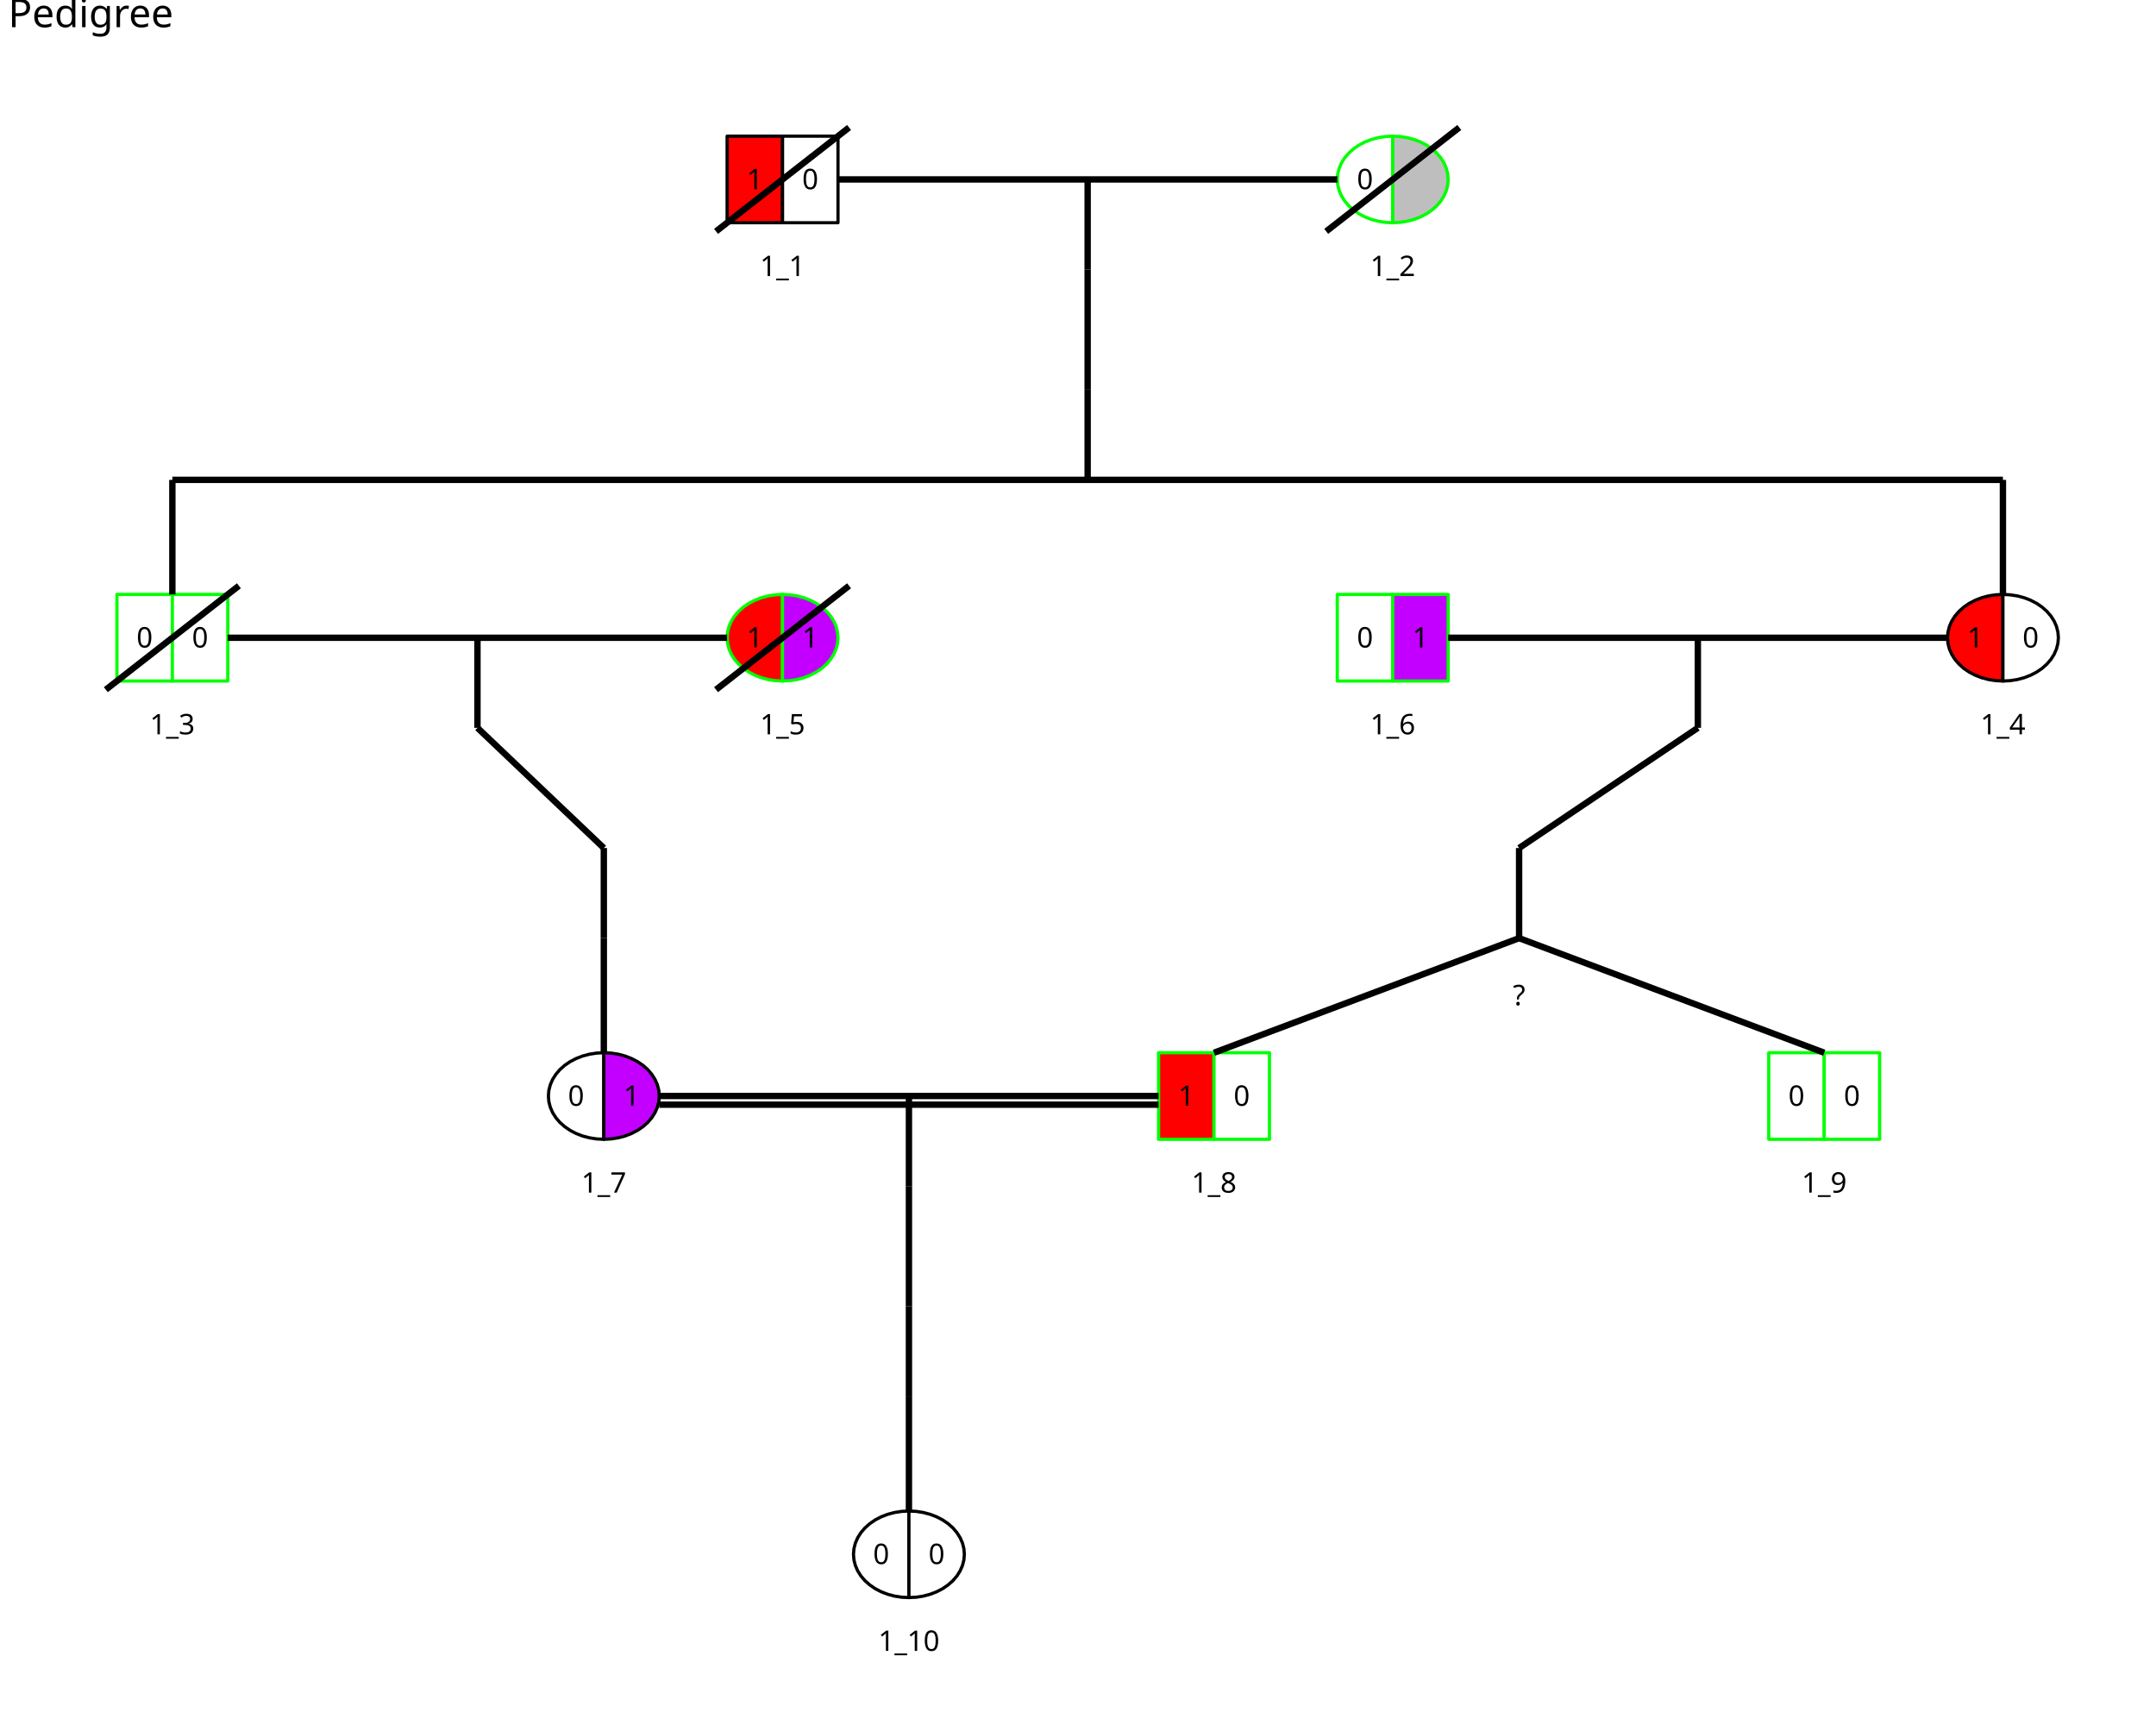
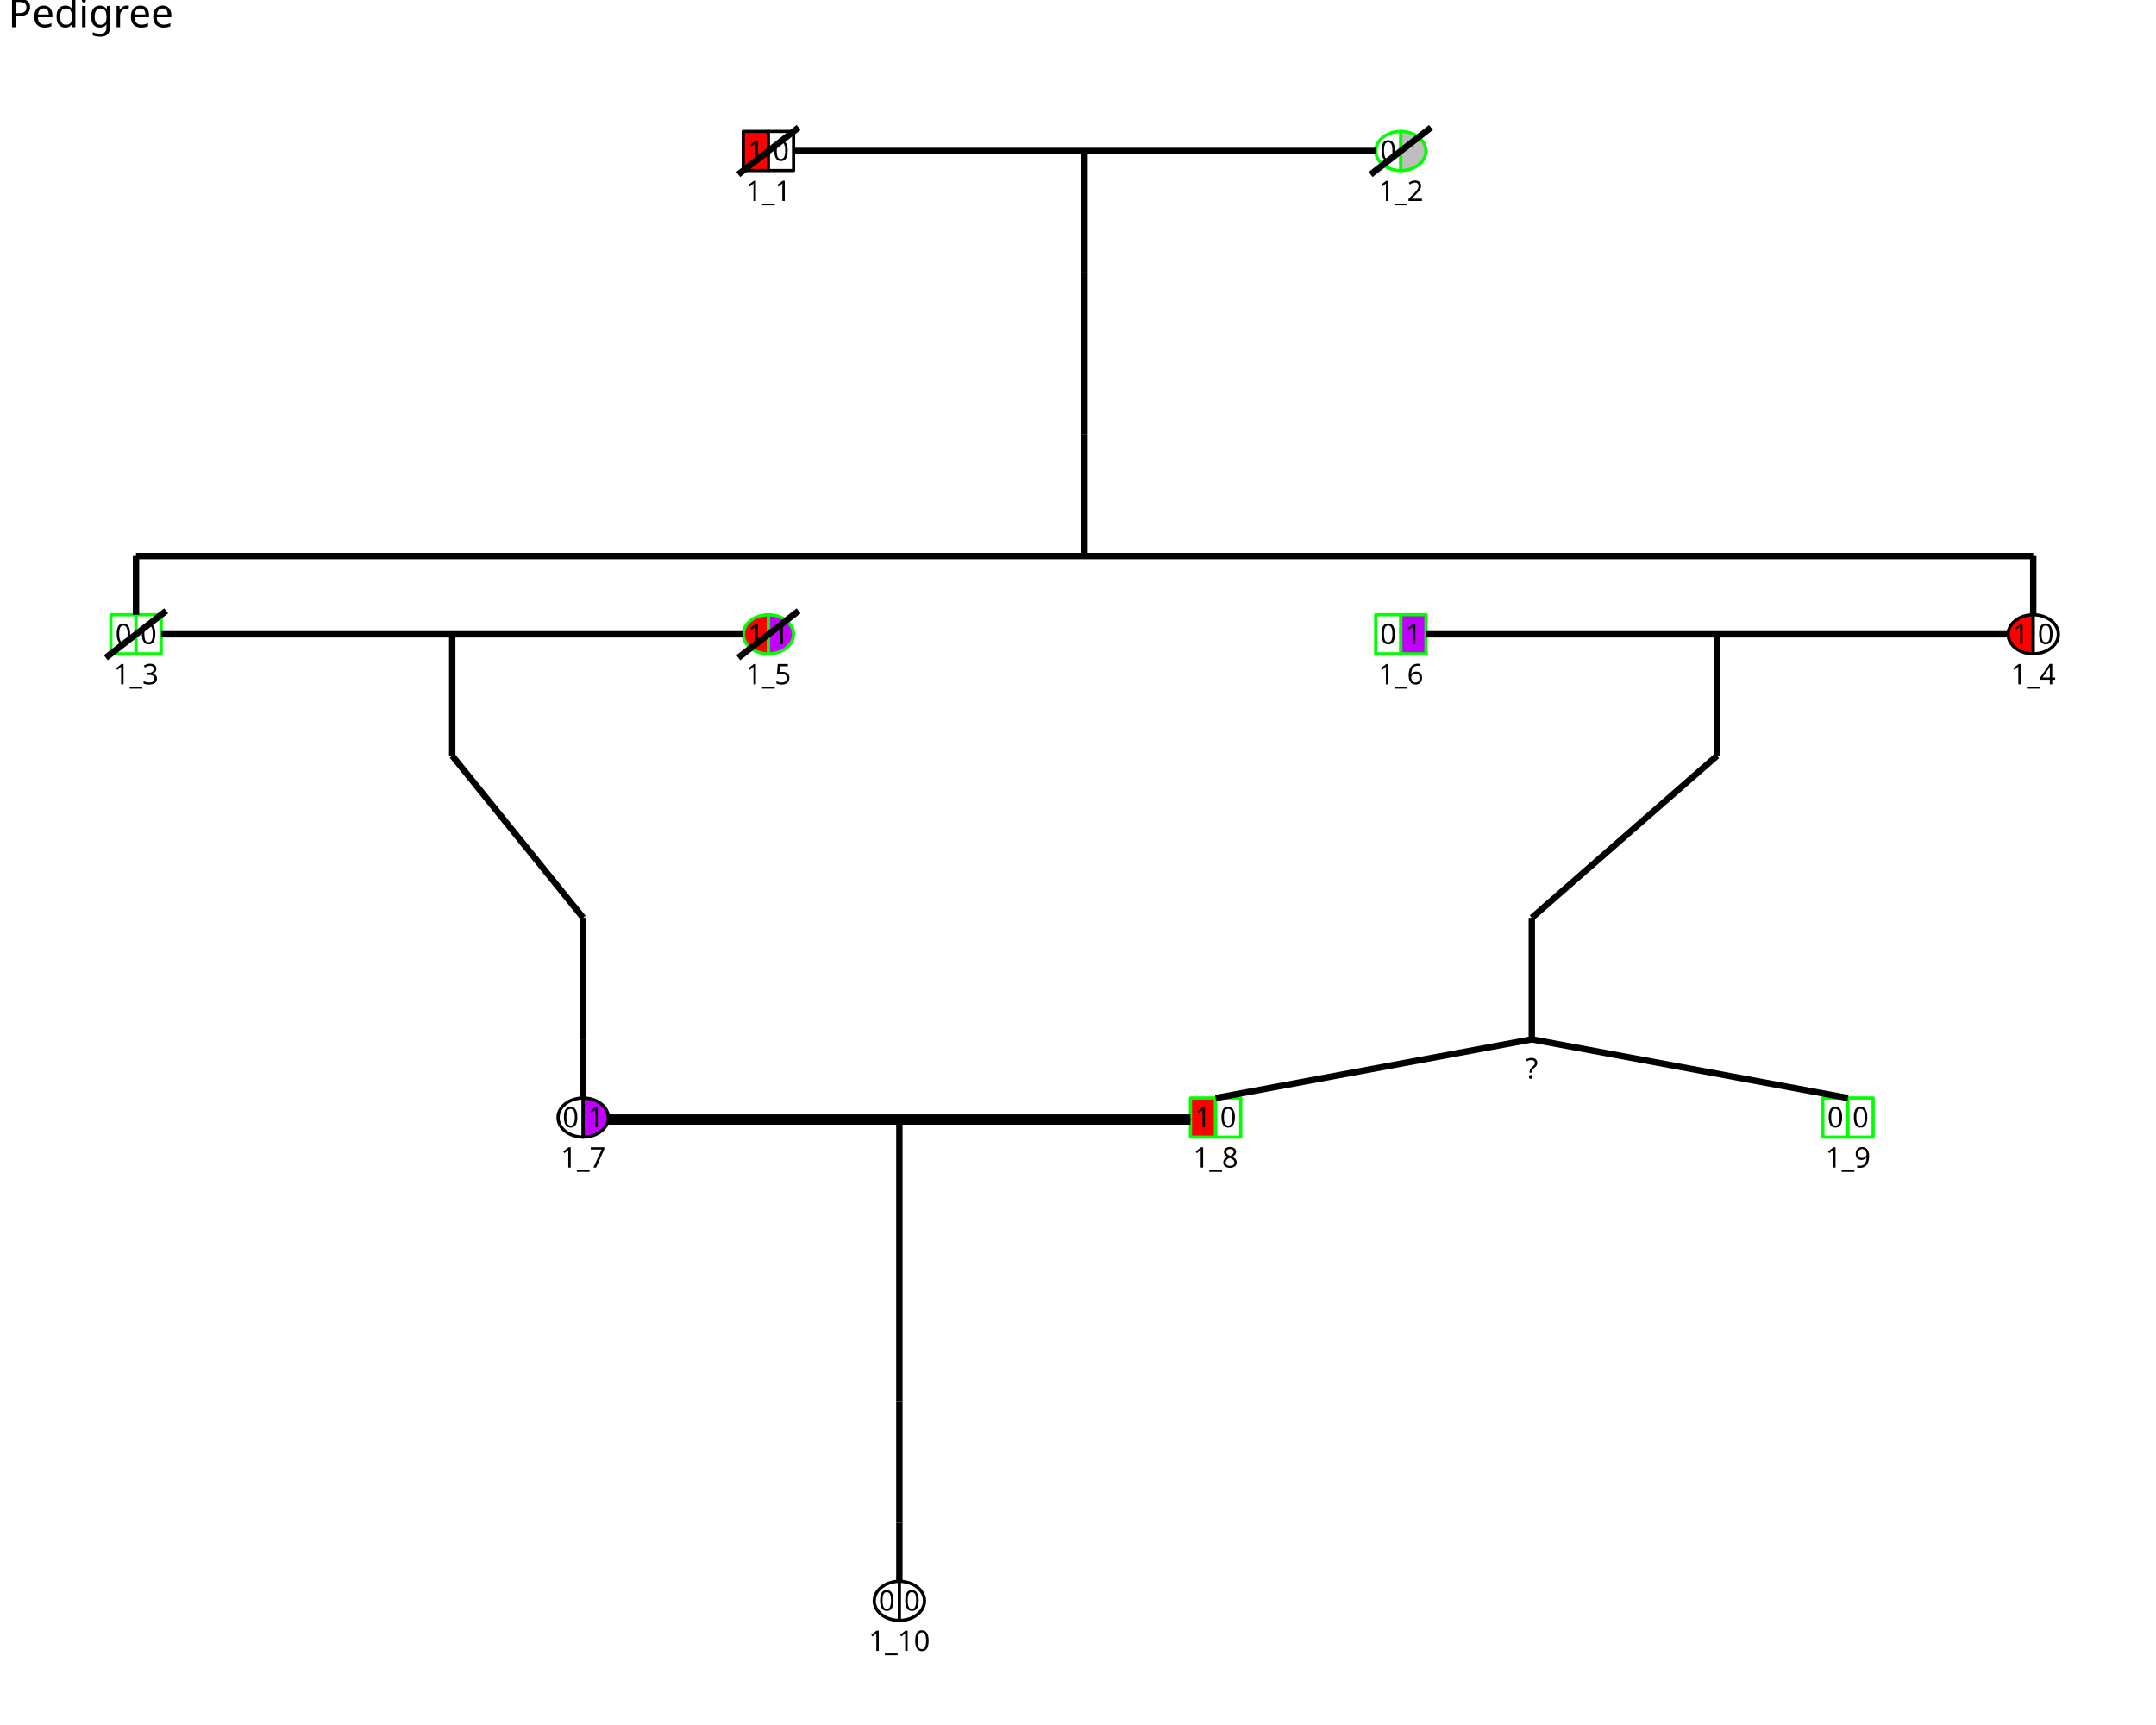
<svg xmlns="http://www.w3.org/2000/svg" class="svglite" data-engine-version="2.0" width="720.00pt" height="576.00pt" viewBox="0 0 720.00 576.00">
  <defs>
    <style type="text/css">
    .svglite line, .svglite polyline, .svglite polygon, .svglite path, .svglite rect, .svglite circle {
      fill: none;
      stroke: #000000;
      stroke-linecap: round;
      stroke-linejoin: round;
      stroke-miterlimit: 10.00;
    }
  </style>
  </defs>
  <rect width="100%" height="100%" style="stroke: none; fill: #FFFFFF;" />
  <defs>
    <clipPath id="cpMC4wMHw3MjAuMDB8MC4wMHw1NzYuMDA=">
      <rect x="0.00" y="0.00" width="720.00" height="576.00" />
    </clipPath>
  </defs>
  <g clip-path="url(#cpMC4wMHw3MjAuMDB8MC4wMHw1NzYuMDA=)">
    <rect x="0.00" y="0.00" width="720.00" height="576.00" style="stroke-width: 1.07; stroke: #FFFFFF; fill: #FFFFFF;" />
  </g>
  <defs>
    <clipPath id="cpMi43NHw3MjAuMDB8MTcuMzB8NTczLjI2">
      <rect x="2.74" y="17.30" width="717.26" height="555.96" />
    </clipPath>
  </defs>
  <g clip-path="url(#cpMi43NHw3MjAuMDB8MTcuMzB8NTczLjI2)">
    <rect x="2.74" y="17.30" width="717.26" height="555.96" style="stroke-width: 1.07; stroke: none;" />
-     <polygon points="261.33,59.92 261.33,45.47 242.82,45.47 242.82,74.37 261.33,74.37 " style="stroke-width: 1.07; stroke-linecap: butt; fill: #FF0000;" />
-     <polygon points="57.56,212.95 57.56,198.49 39.05,198.49 39.05,227.40 57.56,227.40 " style="stroke-width: 1.07; stroke: #00FF00; stroke-linecap: butt; fill: #FFFFFF;" />
-     <polygon points="201.65,365.97 201.65,351.52 199.23,351.64 196.86,352.01 194.56,352.62 192.39,353.46 190.38,354.51 188.56,355.75 186.96,357.17 185.62,358.75 184.54,360.44 183.77,362.23 183.29,364.09 183.14,365.97 183.29,367.86 183.77,369.71 184.54,371.50 185.62,373.20 186.96,374.77 188.56,376.19 190.38,377.44 192.39,378.49 194.56,379.33 196.86,379.93 199.23,380.30 201.65,380.43 " style="stroke-width: 1.07; stroke-linecap: butt; fill: #FFFFFF;" />
-     <polygon points="303.54,519.00 303.54,504.55 301.12,504.67 298.75,505.04 296.45,505.65 294.28,506.48 292.27,507.53 290.45,508.78 288.85,510.20 287.50,511.77 286.43,513.47 285.65,515.26 285.18,517.11 285.02,519.00 285.18,520.89 285.65,522.74 286.43,524.53 287.50,526.23 288.85,527.80 290.45,529.22 292.27,530.47 294.28,531.52 296.45,532.35 298.75,532.96 301.12,533.33 303.54,533.45 " style="stroke-width: 1.07; stroke-linecap: butt; fill: #FFFFFF;" />
-     <polygon points="465.11,59.92 465.11,45.47 462.69,45.59 460.32,45.96 458.02,46.57 455.85,47.40 453.84,48.45 452.02,49.70 450.42,51.12 449.07,52.69 448.00,54.39 447.23,56.18 446.75,58.03 446.59,59.92 446.75,61.81 447.23,63.66 448.00,65.45 449.07,67.15 450.42,68.72 452.02,70.14 453.84,71.39 455.85,72.44 458.02,73.27 460.32,73.88 462.69,74.25 465.11,74.37 " style="stroke-width: 1.07; stroke: #00FF00; stroke-linecap: butt; fill: #FFFFFF;" />
-     <polygon points="261.33,212.95 261.33,198.49 258.92,198.62 256.54,198.98 254.25,199.59 252.08,200.43 250.06,201.48 248.24,202.73 246.65,204.15 245.30,205.72 244.23,207.41 243.45,209.20 242.98,211.06 242.82,212.95 242.98,214.83 243.45,216.69 244.23,218.48 245.30,220.17 246.65,221.74 248.24,223.17 250.06,224.41 252.08,225.46 254.25,226.30 256.54,226.91 258.92,227.28 261.33,227.40 " style="stroke-width: 1.07; stroke: #00FF00; stroke-linecap: butt; fill: #FF0000;" />
-     <polygon points="405.42,365.97 405.42,351.52 386.91,351.52 386.91,380.43 405.42,380.43 " style="stroke-width: 1.07; stroke: #00FF00; stroke-linecap: butt; fill: #FF0000;" />
-     <polygon points="465.11,212.95 465.11,198.49 446.59,198.49 446.59,227.40 465.11,227.40 " style="stroke-width: 1.07; stroke: #00FF00; stroke-linecap: butt; fill: #FFFFFF;" />
-     <polygon points="609.20,365.97 609.20,351.52 590.68,351.52 590.68,380.43 609.20,380.43 " style="stroke-width: 1.07; stroke: #00FF00; stroke-linecap: butt; fill: #FFFFFF;" />
-     <polygon points="668.88,212.95 668.88,198.49 666.47,198.62 664.09,198.98 661.80,199.59 659.63,200.43 657.61,201.48 655.79,202.73 654.20,204.15 652.85,205.72 651.78,207.41 651.00,209.20 650.53,211.06 650.37,212.95 650.53,214.83 651.00,216.69 651.78,218.48 652.85,220.17 654.20,221.74 655.79,223.17 657.61,224.41 659.63,225.46 661.80,226.30 664.09,226.91 666.47,227.28 668.88,227.40 " style="stroke-width: 1.07; stroke-linecap: butt; fill: #FF0000;" />
-     <polygon points="261.33,59.92 261.33,74.37 279.85,74.37 279.85,45.47 261.33,45.47 " style="stroke-width: 1.07; stroke-linecap: butt; fill: #FFFFFF;" />
-     <polygon points="57.56,212.95 57.56,227.40 76.07,227.40 76.07,198.49 57.56,198.49 " style="stroke-width: 1.07; stroke: #00FF00; stroke-linecap: butt; fill: #FFFFFF;" />
-     <polygon points="201.65,365.97 201.65,380.43 204.07,380.30 206.44,379.93 208.73,379.33 210.91,378.49 212.92,377.44 214.74,376.19 216.34,374.77 217.68,373.20 218.75,371.50 219.53,369.71 220.01,367.86 220.16,365.97 220.01,364.09 219.53,362.23 218.75,360.44 217.68,358.75 216.34,357.17 214.74,355.75 212.92,354.51 210.91,353.46 208.73,352.62 206.44,352.01 204.07,351.64 201.65,351.52 " style="stroke-width: 1.07; stroke-linecap: butt; fill: #C300FF;" />
-     <polygon points="303.54,519.00 303.54,533.45 305.95,533.33 308.33,532.96 310.62,532.35 312.79,531.52 314.81,530.47 316.63,529.22 318.23,527.80 319.57,526.23 320.64,524.53 321.42,522.74 321.89,520.89 322.05,519.00 321.89,517.11 321.42,515.26 320.64,513.47 319.57,511.77 318.23,510.20 316.63,508.78 314.81,507.53 312.79,506.48 310.62,505.65 308.33,505.04 305.95,504.67 303.54,504.55 " style="stroke-width: 1.07; stroke-linecap: butt; fill: #FFFFFF;" />
-     <polygon points="465.11,59.92 465.11,74.37 467.53,74.25 469.90,73.88 472.19,73.27 474.37,72.44 476.38,71.39 478.20,70.14 479.80,68.72 481.14,67.15 482.21,65.45 482.99,63.66 483.46,61.81 483.62,59.92 483.46,58.03 482.99,56.18 482.21,54.39 481.14,52.69 479.80,51.12 478.20,49.70 476.38,48.45 474.37,47.40 472.19,46.57 469.90,45.96 467.53,45.59 465.11,45.47 " style="stroke-width: 1.07; stroke: #00FF00; stroke-linecap: butt; fill: #BEBEBE;" />
-     <polygon points="261.33,212.95 261.33,227.40 263.75,227.28 266.13,226.91 268.42,226.30 270.59,225.46 272.60,224.41 274.43,223.17 276.02,221.74 277.37,220.17 278.44,218.48 279.22,216.69 279.69,214.83 279.85,212.95 279.69,211.06 279.22,209.20 278.44,207.41 277.37,205.72 276.02,204.15 274.43,202.73 272.60,201.48 270.59,200.43 268.42,199.59 266.13,198.98 263.75,198.62 261.33,198.49 " style="stroke-width: 1.07; stroke: #00FF00; stroke-linecap: butt; fill: #C300FF;" />
-     <polygon points="405.42,365.97 405.42,380.43 423.94,380.43 423.94,351.52 405.42,351.52 " style="stroke-width: 1.07; stroke: #00FF00; stroke-linecap: butt; fill: #FFFFFF;" />
-     <polygon points="465.11,212.95 465.11,227.40 483.62,227.40 483.62,198.49 465.11,198.49 " style="stroke-width: 1.07; stroke: #00FF00; stroke-linecap: butt; fill: #C300FF;" />
-     <polygon points="609.20,365.97 609.20,380.43 627.71,380.43 627.71,351.52 609.20,351.52 " style="stroke-width: 1.07; stroke: #00FF00; stroke-linecap: butt; fill: #FFFFFF;" />
-     <polygon points="668.88,212.95 668.88,227.40 671.30,227.28 673.67,226.91 675.97,226.30 678.14,225.46 680.15,224.41 681.97,223.17 683.57,221.74 684.92,220.17 685.99,218.48 686.77,216.69 687.24,214.83 687.40,212.95 687.24,211.06 686.77,209.20 685.99,207.41 684.92,205.72 683.57,204.15 681.97,202.73 680.15,201.48 678.14,200.43 675.97,199.59 673.67,198.98 671.30,198.62 668.88,198.49 " style="stroke-width: 1.07; stroke-linecap: butt; fill: #FFFFFF;" />
-     <text x="252.08" y="63.18" text-anchor="middle" style="font-size: 9.48px; font-family: sans;" textLength="5.28px" lengthAdjust="spacingAndGlyphs">1</text>
-     <text x="48.30" y="216.21" text-anchor="middle" style="font-size: 9.48px; font-family: sans;" textLength="5.28px" lengthAdjust="spacingAndGlyphs">0</text>
-     <text x="192.39" y="369.24" text-anchor="middle" style="font-size: 9.48px; font-family: sans;" textLength="5.28px" lengthAdjust="spacingAndGlyphs">0</text>
-     <text x="294.28" y="522.26" text-anchor="middle" style="font-size: 9.48px; font-family: sans;" textLength="5.28px" lengthAdjust="spacingAndGlyphs">0</text>
-     <text x="455.85" y="63.18" text-anchor="middle" style="font-size: 9.48px; font-family: sans;" textLength="5.28px" lengthAdjust="spacingAndGlyphs">0</text>
-     <text x="252.08" y="216.21" text-anchor="middle" style="font-size: 9.48px; font-family: sans;" textLength="5.28px" lengthAdjust="spacingAndGlyphs">1</text>
-     <text x="396.17" y="369.24" text-anchor="middle" style="font-size: 9.48px; font-family: sans;" textLength="5.28px" lengthAdjust="spacingAndGlyphs">1</text>
-     <text x="455.85" y="216.21" text-anchor="middle" style="font-size: 9.48px; font-family: sans;" textLength="5.28px" lengthAdjust="spacingAndGlyphs">0</text>
-     <text x="599.94" y="369.24" text-anchor="middle" style="font-size: 9.48px; font-family: sans;" textLength="5.28px" lengthAdjust="spacingAndGlyphs">0</text>
-     <text x="659.63" y="216.21" text-anchor="middle" style="font-size: 9.48px; font-family: sans;" textLength="5.28px" lengthAdjust="spacingAndGlyphs">1</text>
-     <text x="270.59" y="63.18" text-anchor="middle" style="font-size: 9.48px; font-family: sans;" textLength="5.28px" lengthAdjust="spacingAndGlyphs">0</text>
-     <text x="66.82" y="216.21" text-anchor="middle" style="font-size: 9.48px; font-family: sans;" textLength="5.28px" lengthAdjust="spacingAndGlyphs">0</text>
-     <text x="210.91" y="369.24" text-anchor="middle" style="font-size: 9.48px; font-family: sans;" textLength="5.28px" lengthAdjust="spacingAndGlyphs">1</text>
-     <text x="312.79" y="522.26" text-anchor="middle" style="font-size: 9.48px; font-family: sans;" textLength="5.28px" lengthAdjust="spacingAndGlyphs">0</text>
-     <text x="270.59" y="216.21" text-anchor="middle" style="font-size: 9.48px; font-family: sans;" textLength="5.28px" lengthAdjust="spacingAndGlyphs">1</text>
-     <text x="414.68" y="369.24" text-anchor="middle" style="font-size: 9.48px; font-family: sans;" textLength="5.28px" lengthAdjust="spacingAndGlyphs">0</text>
-     <text x="474.37" y="216.21" text-anchor="middle" style="font-size: 9.48px; font-family: sans;" textLength="5.28px" lengthAdjust="spacingAndGlyphs">1</text>
-     <text x="618.46" y="369.24" text-anchor="middle" style="font-size: 9.48px; font-family: sans;" textLength="5.28px" lengthAdjust="spacingAndGlyphs">0</text>
-     <text x="678.14" y="216.21" text-anchor="middle" style="font-size: 9.48px; font-family: sans;" textLength="5.28px" lengthAdjust="spacingAndGlyphs">0</text>
-     <text x="261.33" y="92.17" text-anchor="middle" style="font-size: 9.48px; font-family: sans;" textLength="15.83px" lengthAdjust="spacingAndGlyphs">1_1</text>
-     <text x="57.56" y="245.20" text-anchor="middle" style="font-size: 9.48px; font-family: sans;" textLength="15.83px" lengthAdjust="spacingAndGlyphs">1_3</text>
-     <text x="201.65" y="398.23" text-anchor="middle" style="font-size: 9.48px; font-family: sans;" textLength="15.83px" lengthAdjust="spacingAndGlyphs">1_7</text>
-     <text x="303.54" y="551.25" text-anchor="middle" style="font-size: 9.48px; font-family: sans;" textLength="21.10px" lengthAdjust="spacingAndGlyphs">1_10</text>
-     <text x="465.11" y="92.17" text-anchor="middle" style="font-size: 9.48px; font-family: sans;" textLength="15.83px" lengthAdjust="spacingAndGlyphs">1_2</text>
-     <text x="261.33" y="245.20" text-anchor="middle" style="font-size: 9.48px; font-family: sans;" textLength="15.83px" lengthAdjust="spacingAndGlyphs">1_5</text>
-     <text x="405.42" y="398.23" text-anchor="middle" style="font-size: 9.48px; font-family: sans;" textLength="15.83px" lengthAdjust="spacingAndGlyphs">1_8</text>
-     <text x="465.11" y="245.20" text-anchor="middle" style="font-size: 9.48px; font-family: sans;" textLength="15.83px" lengthAdjust="spacingAndGlyphs">1_6</text>
-     <text x="609.20" y="398.23" text-anchor="middle" style="font-size: 9.48px; font-family: sans;" textLength="15.83px" lengthAdjust="spacingAndGlyphs">1_9</text>
-     <text x="668.88" y="245.20" text-anchor="middle" style="font-size: 9.48px; font-family: sans;" textLength="15.83px" lengthAdjust="spacingAndGlyphs">1_4</text>
-     <text x="507.31" y="335.65" text-anchor="middle" style="font-size: 9.48px; font-family: sans;" textLength="5.28px" lengthAdjust="spacingAndGlyphs">?</text>
-     <line x1="239.12" y1="77.26" x2="283.55" y2="42.57" style="stroke-width: 2.13; stroke-linecap: butt;" />
-     <line x1="35.34" y1="230.29" x2="79.78" y2="195.60" style="stroke-width: 2.13; stroke-linecap: butt;" />
-     <line x1="442.89" y1="77.26" x2="487.33" y2="42.57" style="stroke-width: 2.13; stroke-linecap: butt;" />
-     <line x1="239.12" y1="230.29" x2="283.55" y2="195.60" style="stroke-width: 2.13; stroke-linecap: butt;" />
-     <line x1="279.85" y1="59.92" x2="446.59" y2="59.92" style="stroke-width: 2.13; stroke-linecap: butt;" />
-     <line x1="76.07" y1="212.95" x2="242.82" y2="212.95" style="stroke-width: 2.13; stroke-linecap: butt;" />
-     <line x1="220.16" y1="365.97" x2="386.91" y2="365.97" style="stroke-width: 2.13; stroke-linecap: butt;" />
-     <line x1="483.62" y1="212.95" x2="650.37" y2="212.95" style="stroke-width: 2.13; stroke-linecap: butt;" />
-     <line x1="220.16" y1="368.86" x2="386.91" y2="368.86" style="stroke-width: 2.13; stroke-linecap: butt;" />
-     <line x1="57.56" y1="198.49" x2="57.56" y2="160.24" style="stroke-width: 2.13; stroke-linecap: butt;" />
-     <line x1="668.88" y1="198.49" x2="668.88" y2="160.24" style="stroke-width: 2.13; stroke-linecap: butt;" />
-     <line x1="57.56" y1="160.24" x2="668.88" y2="160.24" style="stroke-width: 2.13; stroke-linecap: butt;" />
-     <line x1="363.22" y1="160.24" x2="363.22" y2="130.14" style="stroke-width: 2.13; stroke-linecap: butt;" />
-     <line x1="363.22" y1="130.14" x2="363.22" y2="90.01" style="stroke-width: 2.13; stroke-linecap: butt;" />
-     <line x1="363.22" y1="90.01" x2="363.22" y2="59.92" style="stroke-width: 2.13; stroke-linecap: butt;" />
-     <line x1="201.65" y1="351.52" x2="201.65" y2="313.26" style="stroke-width: 2.13; stroke-linecap: butt;" />
-     <line x1="201.65" y1="313.26" x2="201.65" y2="313.26" style="stroke-width: 2.13; stroke-linecap: butt;" />
-     <line x1="201.65" y1="313.26" x2="201.65" y2="283.17" style="stroke-width: 2.13; stroke-linecap: butt;" />
-     <line x1="201.65" y1="283.17" x2="159.45" y2="243.04" style="stroke-width: 2.13; stroke-linecap: butt;" />
-     <line x1="159.45" y1="243.04" x2="159.45" y2="212.95" style="stroke-width: 2.13; stroke-linecap: butt;" />
-     <line x1="405.42" y1="351.52" x2="507.31" y2="313.26" style="stroke-width: 2.13; stroke-linecap: butt;" />
-     <line x1="609.20" y1="351.52" x2="507.31" y2="313.26" style="stroke-width: 2.13; stroke-linecap: butt;" />
-     <line x1="507.31" y1="313.26" x2="507.31" y2="313.26" style="stroke-width: 2.13; stroke-linecap: butt;" />
-     <line x1="507.31" y1="313.26" x2="507.31" y2="283.17" style="stroke-width: 2.13; stroke-linecap: butt;" />
-     <line x1="507.31" y1="283.17" x2="567.00" y2="243.04" style="stroke-width: 2.13; stroke-linecap: butt;" />
-     <line x1="567.00" y1="243.04" x2="567.00" y2="212.95" style="stroke-width: 2.13; stroke-linecap: butt;" />
-     <line x1="303.54" y1="504.55" x2="303.54" y2="466.29" style="stroke-width: 2.13; stroke-linecap: butt;" />
-     <line x1="303.54" y1="466.29" x2="303.54" y2="466.29" style="stroke-width: 2.13; stroke-linecap: butt;" />
-     <line x1="303.54" y1="466.29" x2="303.54" y2="436.19" style="stroke-width: 2.13; stroke-linecap: butt;" />
-     <line x1="303.54" y1="436.19" x2="303.54" y2="396.07" style="stroke-width: 2.13; stroke-linecap: butt;" />
-     <line x1="303.54" y1="396.07" x2="303.54" y2="365.97" style="stroke-width: 2.13; stroke-linecap: butt;" />
+     <polygon points="256.61,50.41 256.61,43.88 248.22,43.88 248.22,56.94 256.61,56.94 " style="stroke-width: 1.07; stroke-linecap: butt; fill: #FF0000;" />
+     <polygon points="45.42,211.80 45.42,205.26 37.02,205.26 37.02,218.33 45.42,218.33 " style="stroke-width: 1.07; stroke: #00FF00; stroke-linecap: butt; fill: #FFFFFF;" />
+     <polygon points="194.76,373.18 194.76,366.65 193.66,366.70 192.58,366.87 191.54,367.14 190.56,367.52 189.64,368.00 188.82,368.56 188.09,369.20 187.48,369.91 187.00,370.68 186.64,371.49 186.43,372.33 186.36,373.18 186.43,374.03 186.64,374.87 187.00,375.68 187.48,376.44 188.09,377.15 188.82,377.80 189.64,378.36 190.56,378.83 191.54,379.21 192.58,379.49 193.66,379.65 194.76,379.71 " style="stroke-width: 1.07; stroke-linecap: butt; fill: #FFFFFF;" />
+     <polygon points="300.35,534.56 300.35,528.03 299.26,528.08 298.18,528.25 297.14,528.53 296.15,528.90 295.24,529.38 294.41,529.94 293.69,530.58 293.08,531.29 292.59,532.06 292.24,532.87 292.03,533.71 291.95,534.56 292.03,535.41 292.24,536.25 292.59,537.06 293.08,537.83 293.69,538.54 294.41,539.18 295.24,539.74 296.15,540.22 297.14,540.59 298.18,540.87 299.26,541.04 300.35,541.09 " style="stroke-width: 1.07; stroke-linecap: butt; fill: #FFFFFF;" />
+     <polygon points="467.81,50.41 467.81,43.88 466.71,43.94 465.63,44.10 464.59,44.38 463.61,44.76 462.69,45.23 461.87,45.79 461.14,46.44 460.53,47.15 460.05,47.91 459.69,48.72 459.48,49.56 459.41,50.41 459.48,51.27 459.69,52.10 460.05,52.91 460.53,53.68 461.14,54.39 461.87,55.03 462.69,55.59 463.61,56.07 464.59,56.45 465.63,56.72 466.71,56.89 467.81,56.94 " style="stroke-width: 1.07; stroke: #00FF00; stroke-linecap: butt; fill: #FFFFFF;" />
+     <polygon points="256.61,211.80 256.61,205.26 255.52,205.32 254.44,205.49 253.40,205.76 252.41,206.14 251.50,206.61 250.67,207.18 249.95,207.82 249.34,208.53 248.85,209.30 248.50,210.10 248.29,210.94 248.22,211.80 248.29,212.65 248.50,213.49 248.85,214.29 249.34,215.06 249.95,215.77 250.67,216.41 251.50,216.98 252.41,217.45 253.40,217.83 254.44,218.10 255.52,218.27 256.61,218.33 " style="stroke-width: 1.07; stroke: #00FF00; stroke-linecap: butt; fill: #FF0000;" />
+     <polygon points="405.95,373.18 405.95,366.65 397.55,366.65 397.55,379.71 405.95,379.71 " style="stroke-width: 1.07; stroke: #00FF00; stroke-linecap: butt; fill: #FF0000;" />
+     <polygon points="467.81,211.80 467.81,205.26 459.41,205.26 459.41,218.33 467.81,218.33 " style="stroke-width: 1.07; stroke: #00FF00; stroke-linecap: butt; fill: #FFFFFF;" />
+     <polygon points="617.14,373.18 617.14,366.65 608.74,366.65 608.74,379.71 617.14,379.71 " style="stroke-width: 1.07; stroke: #00FF00; stroke-linecap: butt; fill: #FFFFFF;" />
+     <polygon points="679.00,211.80 679.00,205.26 677.90,205.32 676.83,205.49 675.79,205.76 674.80,206.14 673.89,206.61 673.06,207.18 672.34,207.82 671.73,208.53 671.24,209.30 670.89,210.10 670.67,210.94 670.60,211.80 670.67,212.65 670.89,213.49 671.24,214.29 671.73,215.06 672.34,215.77 673.06,216.41 673.89,216.98 674.80,217.45 675.79,217.83 676.83,218.10 677.90,218.27 679.00,218.33 " style="stroke-width: 1.07; stroke-linecap: butt; fill: #FF0000;" />
+     <polygon points="256.61,50.41 256.61,56.94 265.01,56.94 265.01,43.88 256.61,43.88 " style="stroke-width: 1.07; stroke-linecap: butt; fill: #FFFFFF;" />
+     <polygon points="45.42,211.80 45.42,218.33 53.82,218.33 53.82,205.26 45.42,205.26 " style="stroke-width: 1.07; stroke: #00FF00; stroke-linecap: butt; fill: #FFFFFF;" />
+     <polygon points="194.76,373.18 194.76,379.71 195.85,379.65 196.93,379.49 197.97,379.21 198.96,378.83 199.87,378.36 200.69,377.80 201.42,377.15 202.03,376.44 202.52,375.68 202.87,374.87 203.08,374.03 203.15,373.18 203.08,372.33 202.87,371.49 202.52,370.68 202.03,369.91 201.42,369.20 200.69,368.56 199.87,368.00 198.96,367.52 197.97,367.14 196.93,366.87 195.85,366.70 194.76,366.65 " style="stroke-width: 1.07; stroke-linecap: butt; fill: #C300FF;" />
+     <polygon points="300.35,534.56 300.35,541.09 301.45,541.04 302.53,540.87 303.57,540.59 304.55,540.22 305.47,539.74 306.29,539.18 307.02,538.54 307.63,537.83 308.11,537.06 308.46,536.25 308.68,535.41 308.75,534.56 308.68,533.71 308.46,532.87 308.11,532.06 307.63,531.29 307.02,530.58 306.29,529.94 305.47,529.38 304.55,528.90 303.57,528.53 302.53,528.25 301.45,528.08 300.35,528.03 " style="stroke-width: 1.07; stroke-linecap: butt; fill: #FFFFFF;" />
+     <polygon points="467.81,50.41 467.81,56.94 468.90,56.89 469.98,56.72 471.02,56.45 472.01,56.07 472.92,55.59 473.74,55.03 474.47,54.39 475.08,53.68 475.57,52.91 475.92,52.10 476.13,51.27 476.20,50.41 476.13,49.56 475.92,48.72 475.57,47.91 475.08,47.15 474.47,46.44 473.74,45.79 472.92,45.23 472.01,44.76 471.02,44.38 469.98,44.10 468.90,43.94 467.81,43.88 " style="stroke-width: 1.07; stroke: #00FF00; stroke-linecap: butt; fill: #BEBEBE;" />
+     <polygon points="256.61,211.80 256.61,218.33 257.71,218.27 258.79,218.10 259.83,217.83 260.81,217.45 261.73,216.98 262.55,216.41 263.28,215.77 263.89,215.06 264.37,214.29 264.73,213.49 264.94,212.65 265.01,211.80 264.94,210.94 264.73,210.10 264.37,209.30 263.89,208.53 263.28,207.82 262.55,207.18 261.73,206.61 260.81,206.14 259.83,205.76 258.79,205.49 257.71,205.32 256.61,205.26 " style="stroke-width: 1.07; stroke: #00FF00; stroke-linecap: butt; fill: #C300FF;" />
+     <polygon points="405.95,373.18 405.95,379.71 414.35,379.71 414.35,366.65 405.95,366.65 " style="stroke-width: 1.07; stroke: #00FF00; stroke-linecap: butt; fill: #FFFFFF;" />
+     <polygon points="467.81,211.80 467.81,218.33 476.20,218.33 476.20,205.26 467.81,205.26 " style="stroke-width: 1.07; stroke: #00FF00; stroke-linecap: butt; fill: #C300FF;" />
+     <polygon points="617.14,373.18 617.14,379.71 625.54,379.71 625.54,366.65 617.14,366.65 " style="stroke-width: 1.07; stroke: #00FF00; stroke-linecap: butt; fill: #FFFFFF;" />
+     <polygon points="679.00,211.80 679.00,218.33 680.10,218.27 681.17,218.10 682.21,217.83 683.20,217.45 684.11,216.98 684.94,216.41 685.66,215.77 686.27,215.06 686.76,214.29 687.11,213.49 687.33,212.65 687.40,211.80 687.33,210.94 687.11,210.10 686.76,209.30 686.27,208.53 685.66,207.82 684.94,207.18 684.11,206.61 683.20,206.14 682.21,205.76 681.17,205.49 680.10,205.32 679.00,205.26 " style="stroke-width: 1.07; stroke-linecap: butt; fill: #FFFFFF;" />
+     <text x="252.41" y="53.68" text-anchor="middle" style="font-size: 9.48px; font-family: sans;" textLength="5.28px" lengthAdjust="spacingAndGlyphs">1</text>
+     <text x="41.22" y="215.06" text-anchor="middle" style="font-size: 9.48px; font-family: sans;" textLength="5.28px" lengthAdjust="spacingAndGlyphs">0</text>
+     <text x="190.56" y="376.44" text-anchor="middle" style="font-size: 9.48px; font-family: sans;" textLength="5.28px" lengthAdjust="spacingAndGlyphs">0</text>
+     <text x="296.15" y="537.82" text-anchor="middle" style="font-size: 9.48px; font-family: sans;" textLength="5.28px" lengthAdjust="spacingAndGlyphs">0</text>
+     <text x="463.61" y="53.68" text-anchor="middle" style="font-size: 9.48px; font-family: sans;" textLength="5.28px" lengthAdjust="spacingAndGlyphs">0</text>
+     <text x="252.41" y="215.06" text-anchor="middle" style="font-size: 9.48px; font-family: sans;" textLength="5.28px" lengthAdjust="spacingAndGlyphs">1</text>
+     <text x="401.75" y="376.44" text-anchor="middle" style="font-size: 9.48px; font-family: sans;" textLength="5.28px" lengthAdjust="spacingAndGlyphs">1</text>
+     <text x="463.61" y="215.06" text-anchor="middle" style="font-size: 9.48px; font-family: sans;" textLength="5.28px" lengthAdjust="spacingAndGlyphs">0</text>
+     <text x="612.94" y="376.44" text-anchor="middle" style="font-size: 9.48px; font-family: sans;" textLength="5.28px" lengthAdjust="spacingAndGlyphs">0</text>
+     <text x="674.80" y="215.06" text-anchor="middle" style="font-size: 9.48px; font-family: sans;" textLength="5.28px" lengthAdjust="spacingAndGlyphs">1</text>
+     <text x="260.81" y="53.68" text-anchor="middle" style="font-size: 9.48px; font-family: sans;" textLength="5.28px" lengthAdjust="spacingAndGlyphs">0</text>
+     <text x="49.62" y="215.06" text-anchor="middle" style="font-size: 9.48px; font-family: sans;" textLength="5.28px" lengthAdjust="spacingAndGlyphs">0</text>
+     <text x="198.96" y="376.44" text-anchor="middle" style="font-size: 9.48px; font-family: sans;" textLength="5.28px" lengthAdjust="spacingAndGlyphs">1</text>
+     <text x="304.55" y="537.82" text-anchor="middle" style="font-size: 9.48px; font-family: sans;" textLength="5.28px" lengthAdjust="spacingAndGlyphs">0</text>
+     <text x="260.81" y="215.06" text-anchor="middle" style="font-size: 9.48px; font-family: sans;" textLength="5.28px" lengthAdjust="spacingAndGlyphs">1</text>
+     <text x="410.15" y="376.44" text-anchor="middle" style="font-size: 9.48px; font-family: sans;" textLength="5.28px" lengthAdjust="spacingAndGlyphs">0</text>
+     <text x="472.01" y="215.06" text-anchor="middle" style="font-size: 9.48px; font-family: sans;" textLength="5.28px" lengthAdjust="spacingAndGlyphs">1</text>
+     <text x="621.34" y="376.44" text-anchor="middle" style="font-size: 9.48px; font-family: sans;" textLength="5.28px" lengthAdjust="spacingAndGlyphs">0</text>
+     <text x="683.20" y="215.06" text-anchor="middle" style="font-size: 9.48px; font-family: sans;" textLength="5.28px" lengthAdjust="spacingAndGlyphs">0</text>
+     <text x="256.61" y="67.11" text-anchor="middle" style="font-size: 9.48px; font-family: sans;" textLength="15.83px" lengthAdjust="spacingAndGlyphs">1_1</text>
+     <text x="45.42" y="228.49" text-anchor="middle" style="font-size: 9.48px; font-family: sans;" textLength="15.83px" lengthAdjust="spacingAndGlyphs">1_3</text>
+     <text x="194.76" y="389.87" text-anchor="middle" style="font-size: 9.48px; font-family: sans;" textLength="15.83px" lengthAdjust="spacingAndGlyphs">1_7</text>
+     <text x="300.35" y="551.25" text-anchor="middle" style="font-size: 9.48px; font-family: sans;" textLength="21.10px" lengthAdjust="spacingAndGlyphs">1_10</text>
+     <text x="467.81" y="67.11" text-anchor="middle" style="font-size: 9.48px; font-family: sans;" textLength="15.83px" lengthAdjust="spacingAndGlyphs">1_2</text>
+     <text x="256.61" y="228.49" text-anchor="middle" style="font-size: 9.48px; font-family: sans;" textLength="15.83px" lengthAdjust="spacingAndGlyphs">1_5</text>
+     <text x="405.95" y="389.87" text-anchor="middle" style="font-size: 9.48px; font-family: sans;" textLength="15.83px" lengthAdjust="spacingAndGlyphs">1_8</text>
+     <text x="467.81" y="228.49" text-anchor="middle" style="font-size: 9.48px; font-family: sans;" textLength="15.83px" lengthAdjust="spacingAndGlyphs">1_6</text>
+     <text x="617.14" y="389.87" text-anchor="middle" style="font-size: 9.48px; font-family: sans;" textLength="15.83px" lengthAdjust="spacingAndGlyphs">1_9</text>
+     <text x="679.00" y="228.49" text-anchor="middle" style="font-size: 9.48px; font-family: sans;" textLength="15.83px" lengthAdjust="spacingAndGlyphs">1_4</text>
+     <text x="511.55" y="360.11" text-anchor="middle" style="font-size: 9.48px; font-family: sans;" textLength="5.28px" lengthAdjust="spacingAndGlyphs">?</text>
+     <line x1="246.54" y1="58.25" x2="266.69" y2="42.57" style="stroke-width: 2.13; stroke-linecap: butt;" />
+     <line x1="35.34" y1="219.63" x2="55.50" y2="203.96" style="stroke-width: 2.13; stroke-linecap: butt;" />
+     <line x1="457.73" y1="58.25" x2="477.88" y2="42.57" style="stroke-width: 2.13; stroke-linecap: butt;" />
+     <line x1="246.54" y1="219.63" x2="266.69" y2="203.96" style="stroke-width: 2.13; stroke-linecap: butt;" />
+     <line x1="265.01" y1="50.41" x2="459.41" y2="50.41" style="stroke-width: 2.13; stroke-linecap: butt;" />
+     <line x1="53.82" y1="211.80" x2="248.22" y2="211.80" style="stroke-width: 2.13; stroke-linecap: butt;" />
+     <line x1="203.15" y1="373.18" x2="397.55" y2="373.18" style="stroke-width: 2.13; stroke-linecap: butt;" />
+     <line x1="476.20" y1="211.80" x2="670.60" y2="211.80" style="stroke-width: 2.13; stroke-linecap: butt;" />
+     <line x1="203.15" y1="374.48" x2="397.55" y2="374.48" style="stroke-width: 2.13; stroke-linecap: butt;" />
+     <line x1="45.42" y1="205.26" x2="45.42" y2="185.67" style="stroke-width: 2.13; stroke-linecap: butt;" />
+     <line x1="679.00" y1="205.26" x2="679.00" y2="185.67" style="stroke-width: 2.13; stroke-linecap: butt;" />
+     <line x1="45.42" y1="185.67" x2="679.00" y2="185.67" style="stroke-width: 2.13; stroke-linecap: butt;" />
+     <line x1="362.21" y1="185.67" x2="362.21" y2="145.09" style="stroke-width: 2.13; stroke-linecap: butt;" />
+     <line x1="362.21" y1="145.09" x2="362.21" y2="90.99" style="stroke-width: 2.13; stroke-linecap: butt;" />
+     <line x1="362.21" y1="90.99" x2="362.21" y2="50.41" style="stroke-width: 2.13; stroke-linecap: butt;" />
+     <line x1="194.76" y1="366.65" x2="194.76" y2="347.05" style="stroke-width: 2.13; stroke-linecap: butt;" />
+     <line x1="194.76" y1="347.05" x2="194.76" y2="347.05" style="stroke-width: 2.13; stroke-linecap: butt;" />
+     <line x1="194.76" y1="347.05" x2="194.76" y2="306.47" style="stroke-width: 2.13; stroke-linecap: butt;" />
+     <line x1="194.76" y1="306.47" x2="151.02" y2="252.37" style="stroke-width: 2.13; stroke-linecap: butt;" />
+     <line x1="151.02" y1="252.37" x2="151.02" y2="211.80" style="stroke-width: 2.13; stroke-linecap: butt;" />
+     <line x1="405.95" y1="366.65" x2="511.55" y2="347.05" style="stroke-width: 2.13; stroke-linecap: butt;" />
+     <line x1="617.14" y1="366.65" x2="511.55" y2="347.05" style="stroke-width: 2.13; stroke-linecap: butt;" />
+     <line x1="511.55" y1="347.05" x2="511.55" y2="347.05" style="stroke-width: 2.13; stroke-linecap: butt;" />
+     <line x1="511.55" y1="347.05" x2="511.55" y2="306.47" style="stroke-width: 2.13; stroke-linecap: butt;" />
+     <line x1="511.55" y1="306.47" x2="573.40" y2="252.37" style="stroke-width: 2.13; stroke-linecap: butt;" />
+     <line x1="573.40" y1="252.37" x2="573.40" y2="211.80" style="stroke-width: 2.13; stroke-linecap: butt;" />
+     <line x1="300.35" y1="528.03" x2="300.35" y2="508.43" style="stroke-width: 2.13; stroke-linecap: butt;" />
+     <line x1="300.35" y1="508.43" x2="300.35" y2="508.43" style="stroke-width: 2.13; stroke-linecap: butt;" />
+     <line x1="300.35" y1="508.43" x2="300.35" y2="467.86" style="stroke-width: 2.13; stroke-linecap: butt;" />
+     <line x1="300.35" y1="467.86" x2="300.35" y2="413.75" style="stroke-width: 2.13; stroke-linecap: butt;" />
+     <line x1="300.35" y1="413.75" x2="300.35" y2="373.18" style="stroke-width: 2.13; stroke-linecap: butt;" />
  </g>
  <g clip-path="url(#cpMC4wMHw3MjAuMDB8MC4wMHw1NzYuMDA=)">
    <text x="2.74" y="9.08" style="font-size: 13.20px; font-family: sans;" textLength="52.84px" lengthAdjust="spacingAndGlyphs">Pedigree</text>
  </g>
</svg>
